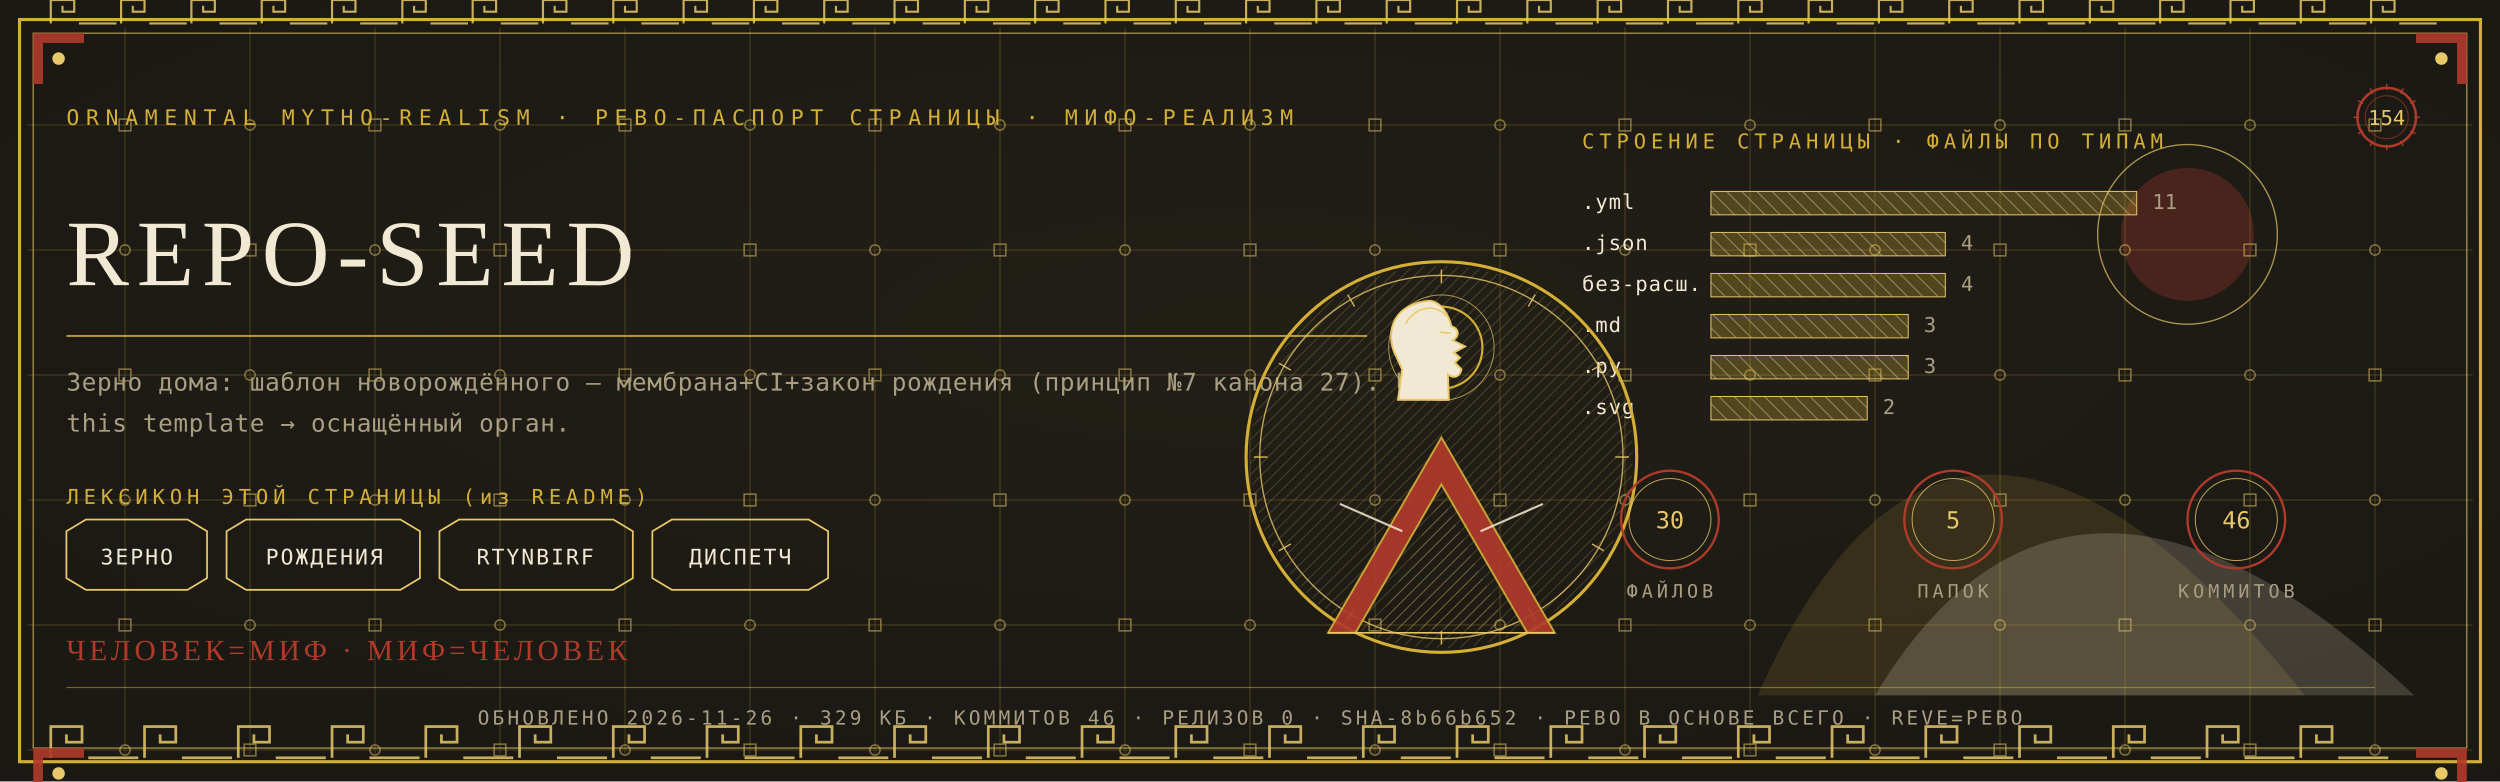
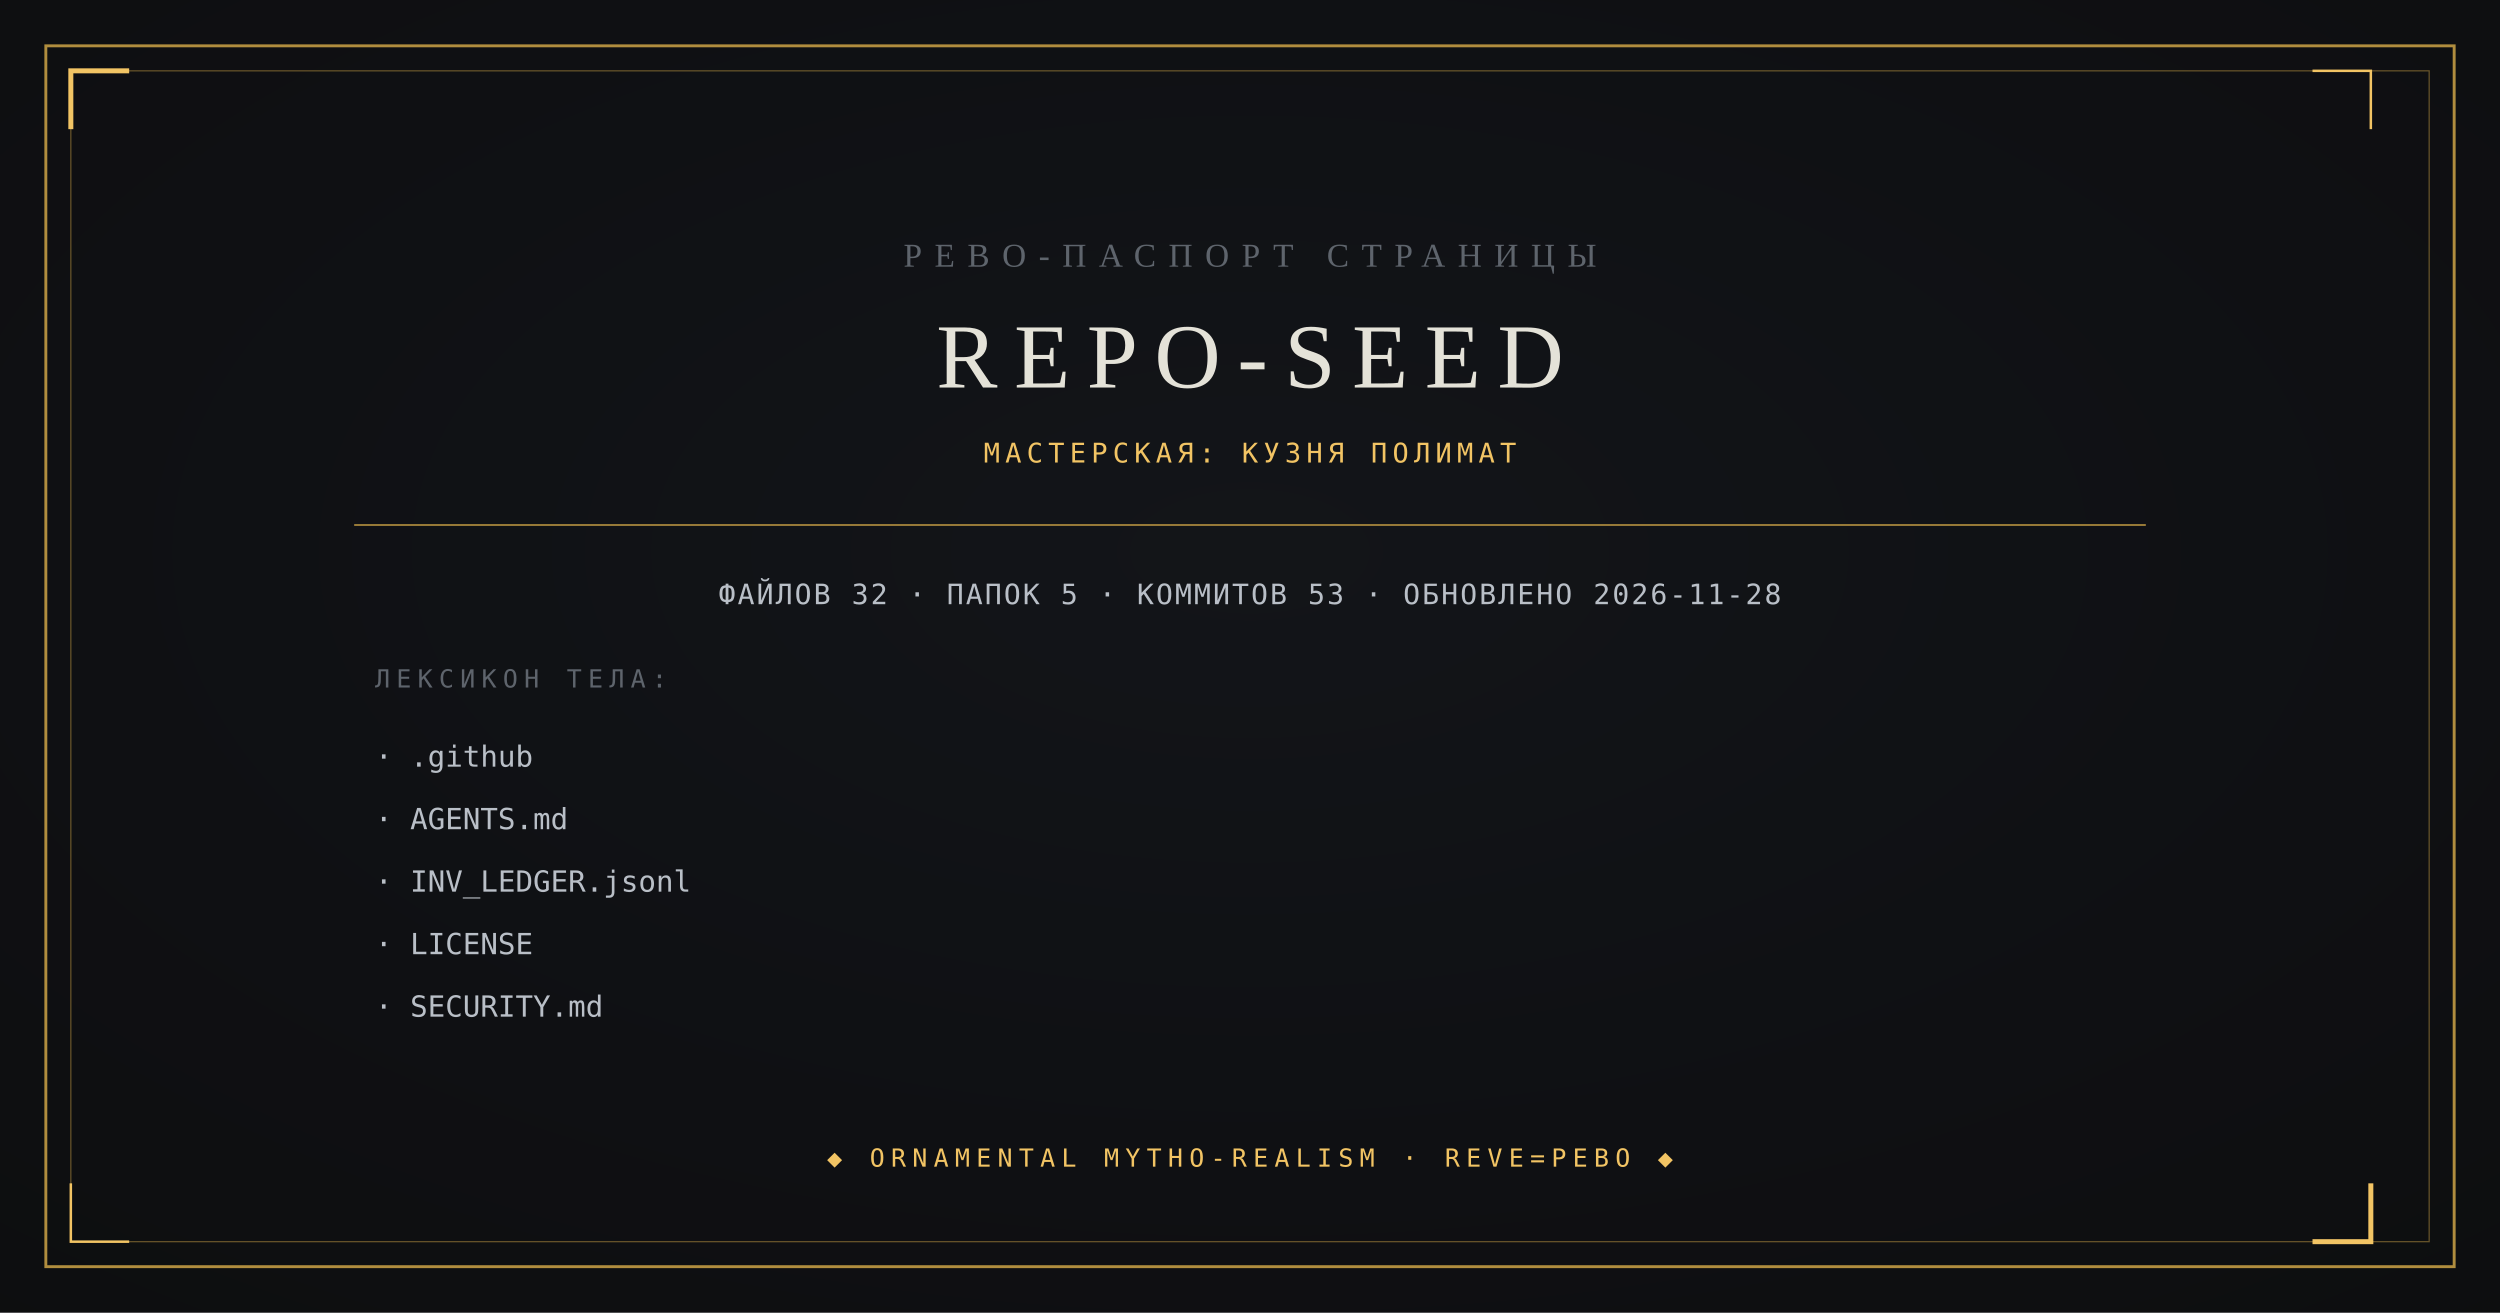
- <svg xmlns="http://www.w3.org/2000/svg" viewBox="0 0 1280 400" width="1280" height="400">
-   <defs>
-     <radialGradient id="rp154" cx="0.5" cy="0.42" r="1.1">
-       <stop offset="0" stop-color="#232017" />
-       <stop offset="1" stop-color="#171512" />
-     </radialGradient>
-     <pattern id="hatchm" width="4.2" height="4.2" patternUnits="userSpaceOnUse" patternTransform="rotate(45)">
-       <rect width="4.2" height="4.2" fill="none" />
-       <line x1="0" y1="0" x2="0" y2="4.2" stroke="#E8C868" stroke-width="0.5" />
-     </pattern>
-     <pattern id="hatchv" width="5.5" height="5.5" patternUnits="userSpaceOnUse" patternTransform="rotate(-45)">
-       <rect width="5.5" height="5.5" fill="none" />
-       <line x1="0" y1="0" x2="0" y2="5.5" stroke="#F2E9D4" stroke-width="0.5" />
-     </pattern>
-   </defs>
-   <rect width="1280" height="400" fill="#171512" />
-   <rect width="1280" height="400" fill="url(#rp154)" opacity="0.94" />
-   <path d="M 900 356 Q 1000 130 1180 356 Z" fill="#D4AF37" opacity="0.14" />
-   <path d="M 960 356 Q 1060 190 1236 356 Z" fill="#F2E9D4" opacity="0.18" />
-   <circle cx="1120" cy="120" r="34" fill="#B03A2A" opacity="0.30" />
-   <circle cx="1120" cy="120" r="46" fill="none" stroke="#E8C868" stroke-width="0.7" opacity="0.7" />
-   <g stroke="#D4AF37" stroke-width="0.45" opacity="0.30">
-     <line x1="64" y1="14" x2="64" y2="386" />
-     <line x1="128" y1="14" x2="128" y2="386" />
-     <line x1="192" y1="14" x2="192" y2="386" />
-     <line x1="256" y1="14" x2="256" y2="386" />
-     <line x1="320" y1="14" x2="320" y2="386" />
-     <line x1="384" y1="14" x2="384" y2="386" />
-     <line x1="448" y1="14" x2="448" y2="386" />
-     <line x1="512" y1="14" x2="512" y2="386" />
-     <line x1="576" y1="14" x2="576" y2="386" />
-     <line x1="640" y1="14" x2="640" y2="386" />
-     <line x1="704" y1="14" x2="704" y2="386" />
-     <line x1="768" y1="14" x2="768" y2="386" />
-     <line x1="832" y1="14" x2="832" y2="386" />
-     <line x1="896" y1="14" x2="896" y2="386" />
-     <line x1="960" y1="14" x2="960" y2="386" />
-     <line x1="1024" y1="14" x2="1024" y2="386" />
-     <line x1="1088" y1="14" x2="1088" y2="386" />
-     <line x1="1152" y1="14" x2="1152" y2="386" />
-     <line x1="1216" y1="14" x2="1216" y2="386" />
-     <line x1="14" y1="64" x2="1266" y2="64" />
-     <line x1="14" y1="128" x2="1266" y2="128" />
-     <line x1="14" y1="192" x2="1266" y2="192" />
-     <line x1="14" y1="256" x2="1266" y2="256" />
-     <line x1="14" y1="320" x2="1266" y2="320" />
-     <line x1="14" y1="384" x2="1266" y2="384" />
-   </g>
-   <g fill="none" stroke="#E8C868" stroke-width="0.8" opacity="0.5">
-     <rect x="61" y="61" width="6" height="6" />
-     <circle cx="64" cy="128" r="2.6" />
-     <rect x="61" y="189" width="6" height="6" />
-     <circle cx="64" cy="256" r="2.6" />
-     <rect x="61" y="317" width="6" height="6" />
-     <circle cx="64" cy="384" r="2.6" />
-     <circle cx="128" cy="64" r="2.6" />
-     <rect x="125" y="125" width="6" height="6" />
-     <circle cx="128" cy="192" r="2.6" />
-     <rect x="125" y="253" width="6" height="6" />
-     <circle cx="128" cy="320" r="2.6" />
-     <rect x="125" y="381" width="6" height="6" />
-     <rect x="189" y="61" width="6" height="6" />
-     <circle cx="192" cy="128" r="2.6" />
-     <rect x="189" y="189" width="6" height="6" />
-     <circle cx="192" cy="256" r="2.6" />
-     <rect x="189" y="317" width="6" height="6" />
-     <circle cx="192" cy="384" r="2.6" />
-     <circle cx="256" cy="64" r="2.6" />
-     <rect x="253" y="125" width="6" height="6" />
-     <circle cx="256" cy="192" r="2.6" />
-     <rect x="253" y="253" width="6" height="6" />
-     <circle cx="256" cy="320" r="2.6" />
-     <rect x="253" y="381" width="6" height="6" />
-     <rect x="317" y="61" width="6" height="6" />
-     <circle cx="320" cy="128" r="2.6" />
-     <rect x="317" y="189" width="6" height="6" />
-     <circle cx="320" cy="256" r="2.6" />
-     <rect x="317" y="317" width="6" height="6" />
-     <circle cx="320" cy="384" r="2.6" />
-     <circle cx="384" cy="64" r="2.6" />
-     <rect x="381" y="125" width="6" height="6" />
-     <circle cx="384" cy="192" r="2.6" />
-     <rect x="381" y="253" width="6" height="6" />
-     <circle cx="384" cy="320" r="2.6" />
-     <rect x="381" y="381" width="6" height="6" />
-     <rect x="445" y="61" width="6" height="6" />
-     <circle cx="448" cy="128" r="2.6" />
-     <rect x="445" y="189" width="6" height="6" />
-     <circle cx="448" cy="256" r="2.6" />
-     <rect x="445" y="317" width="6" height="6" />
-     <circle cx="448" cy="384" r="2.6" />
-     <circle cx="512" cy="64" r="2.6" />
-     <rect x="509" y="125" width="6" height="6" />
-     <circle cx="512" cy="192" r="2.6" />
-     <rect x="509" y="253" width="6" height="6" />
-     <circle cx="512" cy="320" r="2.6" />
-     <rect x="509" y="381" width="6" height="6" />
-     <rect x="573" y="61" width="6" height="6" />
-     <circle cx="576" cy="128" r="2.6" />
-     <rect x="573" y="189" width="6" height="6" />
-     <circle cx="576" cy="256" r="2.6" />
-     <rect x="573" y="317" width="6" height="6" />
-     <circle cx="576" cy="384" r="2.6" />
-     <circle cx="640" cy="64" r="2.6" />
-     <rect x="637" y="125" width="6" height="6" />
-     <circle cx="640" cy="192" r="2.6" />
-     <rect x="637" y="253" width="6" height="6" />
-     <circle cx="640" cy="320" r="2.6" />
-     <rect x="637" y="381" width="6" height="6" />
-     <rect x="701" y="61" width="6" height="6" />
-     <circle cx="704" cy="128" r="2.6" />
-     <rect x="701" y="189" width="6" height="6" />
-     <circle cx="704" cy="256" r="2.6" />
-     <rect x="701" y="317" width="6" height="6" />
-     <circle cx="704" cy="384" r="2.6" />
-     <circle cx="768" cy="64" r="2.6" />
-     <rect x="765" y="125" width="6" height="6" />
-     <circle cx="768" cy="192" r="2.6" />
-     <rect x="765" y="253" width="6" height="6" />
-     <circle cx="768" cy="320" r="2.6" />
-     <rect x="765" y="381" width="6" height="6" />
-     <rect x="829" y="61" width="6" height="6" />
-     <circle cx="832" cy="128" r="2.6" />
-     <rect x="829" y="189" width="6" height="6" />
-     <circle cx="832" cy="256" r="2.6" />
-     <rect x="829" y="317" width="6" height="6" />
-     <circle cx="832" cy="384" r="2.6" />
-     <circle cx="896" cy="64" r="2.6" />
-     <rect x="893" y="125" width="6" height="6" />
-     <circle cx="896" cy="192" r="2.6" />
-     <rect x="893" y="253" width="6" height="6" />
-     <circle cx="896" cy="320" r="2.6" />
-     <rect x="893" y="381" width="6" height="6" />
-     <rect x="957" y="61" width="6" height="6" />
-     <circle cx="960" cy="128" r="2.6" />
-     <rect x="957" y="189" width="6" height="6" />
-     <circle cx="960" cy="256" r="2.6" />
-     <rect x="957" y="317" width="6" height="6" />
-     <circle cx="960" cy="384" r="2.6" />
-     <circle cx="1024" cy="64" r="2.6" />
-     <rect x="1021" y="125" width="6" height="6" />
-     <circle cx="1024" cy="192" r="2.6" />
-     <rect x="1021" y="253" width="6" height="6" />
-     <circle cx="1024" cy="320" r="2.6" />
-     <rect x="1021" y="381" width="6" height="6" />
-     <rect x="1085" y="61" width="6" height="6" />
-     <circle cx="1088" cy="128" r="2.6" />
-     <rect x="1085" y="189" width="6" height="6" />
-     <circle cx="1088" cy="256" r="2.6" />
-     <rect x="1085" y="317" width="6" height="6" />
-     <circle cx="1088" cy="384" r="2.6" />
-     <circle cx="1152" cy="64" r="2.6" />
-     <rect x="1149" y="125" width="6" height="6" />
-     <circle cx="1152" cy="192" r="2.6" />
-     <rect x="1149" y="253" width="6" height="6" />
-     <circle cx="1152" cy="320" r="2.6" />
-     <rect x="1149" y="381" width="6" height="6" />
-     <rect x="1213" y="61" width="6" height="6" />
-     <circle cx="1216" cy="128" r="2.6" />
-     <rect x="1213" y="189" width="6" height="6" />
-     <circle cx="1216" cy="256" r="2.6" />
-     <rect x="1213" y="317" width="6" height="6" />
-     <circle cx="1216" cy="384" r="2.6" />
-   </g>
-   <rect x="10" y="10" width="1260" height="380" fill="none" stroke="#D4AF37" stroke-width="1.6" />
-   <rect x="17" y="17" width="1246" height="366" fill="none" stroke="#E8C868" stroke-width="0.6" opacity="0.75" />
-   <g fill="none" stroke="#E8C868" stroke-width="1.4" opacity="0.85">
-     <path d="M 26 388 L 26 372 L 42 372 L 42 380.0 L 34.0 380.0 L 34.0 376.0" />
-     <line x1="45.2" y1="388" x2="70.8" y2="388" />
-     <path d="M 74 388 L 74 372 L 90 372 L 90 380.0 L 82.0 380.0 L 82.0 376.0" />
-     <line x1="93.2" y1="388" x2="118.8" y2="388" />
-     <path d="M 122 388 L 122 372 L 138 372 L 138 380.0 L 130.0 380.0 L 130.0 376.0" />
-     <line x1="141.2" y1="388" x2="166.8" y2="388" />
-     <path d="M 170 388 L 170 372 L 186 372 L 186 380.0 L 178.0 380.0 L 178.0 376.0" />
-     <line x1="189.2" y1="388" x2="214.8" y2="388" />
-     <path d="M 218 388 L 218 372 L 234 372 L 234 380.0 L 226.0 380.0 L 226.0 376.0" />
-     <line x1="237.2" y1="388" x2="262.8" y2="388" />
-     <path d="M 266 388 L 266 372 L 282 372 L 282 380.0 L 274.0 380.0 L 274.0 376.0" />
-     <line x1="285.2" y1="388" x2="310.8" y2="388" />
-     <path d="M 314 388 L 314 372 L 330 372 L 330 380.0 L 322.0 380.0 L 322.0 376.0" />
-     <line x1="333.2" y1="388" x2="358.8" y2="388" />
-     <path d="M 362 388 L 362 372 L 378 372 L 378 380.0 L 370.0 380.0 L 370.0 376.0" />
-     <line x1="381.2" y1="388" x2="406.8" y2="388" />
-     <path d="M 410 388 L 410 372 L 426 372 L 426 380.0 L 418.0 380.0 L 418.0 376.0" />
-     <line x1="429.2" y1="388" x2="454.8" y2="388" />
-     <path d="M 458 388 L 458 372 L 474 372 L 474 380.0 L 466.0 380.0 L 466.0 376.0" />
-     <line x1="477.2" y1="388" x2="502.8" y2="388" />
-     <path d="M 506 388 L 506 372 L 522 372 L 522 380.0 L 514.0 380.0 L 514.0 376.0" />
-     <line x1="525.2" y1="388" x2="550.8" y2="388" />
-     <path d="M 554 388 L 554 372 L 570 372 L 570 380.0 L 562.0 380.0 L 562.0 376.0" />
-     <line x1="573.2" y1="388" x2="598.8" y2="388" />
-     <path d="M 602 388 L 602 372 L 618 372 L 618 380.0 L 610.0 380.0 L 610.0 376.0" />
-     <line x1="621.2" y1="388" x2="646.8" y2="388" />
-     <path d="M 650 388 L 650 372 L 666 372 L 666 380.0 L 658.0 380.0 L 658.0 376.0" />
-     <line x1="669.2" y1="388" x2="694.8" y2="388" />
-     <path d="M 698 388 L 698 372 L 714 372 L 714 380.0 L 706.0 380.0 L 706.0 376.0" />
-     <line x1="717.2" y1="388" x2="742.8" y2="388" />
-     <path d="M 746 388 L 746 372 L 762 372 L 762 380.0 L 754.0 380.0 L 754.0 376.0" />
-     <line x1="765.2" y1="388" x2="790.8" y2="388" />
-     <path d="M 794 388 L 794 372 L 810 372 L 810 380.0 L 802.0 380.0 L 802.0 376.0" />
-     <line x1="813.2" y1="388" x2="838.8" y2="388" />
-     <path d="M 842 388 L 842 372 L 858 372 L 858 380.0 L 850.0 380.0 L 850.0 376.0" />
-     <line x1="861.2" y1="388" x2="886.8" y2="388" />
-     <path d="M 890 388 L 890 372 L 906 372 L 906 380.0 L 898.0 380.0 L 898.0 376.0" />
-     <line x1="909.2" y1="388" x2="934.8" y2="388" />
-     <path d="M 938 388 L 938 372 L 954 372 L 954 380.0 L 946.0 380.0 L 946.0 376.0" />
-     <line x1="957.2" y1="388" x2="982.8" y2="388" />
-     <path d="M 986 388 L 986 372 L 1002 372 L 1002 380.0 L 994.0 380.0 L 994.0 376.0" />
-     <line x1="1005.2" y1="388" x2="1030.8" y2="388" />
-     <path d="M 1034 388 L 1034 372 L 1050 372 L 1050 380.0 L 1042.0 380.0 L 1042.0 376.0" />
-     <line x1="1053.2" y1="388" x2="1078.8" y2="388" />
-     <path d="M 1082 388 L 1082 372 L 1098 372 L 1098 380.0 L 1090.0 380.0 L 1090.0 376.0" />
-     <line x1="1101.2" y1="388" x2="1126.8" y2="388" />
-     <path d="M 1130 388 L 1130 372 L 1146 372 L 1146 380.0 L 1138.0 380.0 L 1138.0 376.0" />
-     <line x1="1149.2" y1="388" x2="1174.8" y2="388" />
-     <path d="M 1178 388 L 1178 372 L 1194 372 L 1194 380.0 L 1186.0 380.0 L 1186.0 376.0" />
-     <line x1="1197.2" y1="388" x2="1222.8" y2="388" />
-   </g>
-   <g fill="none" stroke="#E8C868" stroke-width="1.1" opacity="0.85">
-     <path d="M 26 12 L 26 0 L 38 0 L 38 6.0 L 32.0 6.0 L 32.0 3.0" />
-     <line x1="40.4" y1="12" x2="59.6" y2="12" />
-     <path d="M 62 12 L 62 0 L 74 0 L 74 6.0 L 68.0 6.0 L 68.0 3.0" />
-     <line x1="76.4" y1="12" x2="95.6" y2="12" />
-     <path d="M 98 12 L 98 0 L 110 0 L 110 6.0 L 104.0 6.0 L 104.0 3.0" />
-     <line x1="112.4" y1="12" x2="131.6" y2="12" />
-     <path d="M 134 12 L 134 0 L 146 0 L 146 6.0 L 140.0 6.0 L 140.0 3.0" />
-     <line x1="148.4" y1="12" x2="167.6" y2="12" />
-     <path d="M 170 12 L 170 0 L 182 0 L 182 6.0 L 176.0 6.0 L 176.0 3.0" />
-     <line x1="184.4" y1="12" x2="203.6" y2="12" />
-     <path d="M 206 12 L 206 0 L 218 0 L 218 6.0 L 212.0 6.0 L 212.0 3.0" />
-     <line x1="220.4" y1="12" x2="239.6" y2="12" />
-     <path d="M 242 12 L 242 0 L 254 0 L 254 6.0 L 248.0 6.0 L 248.0 3.0" />
-     <line x1="256.4" y1="12" x2="275.6" y2="12" />
-     <path d="M 278 12 L 278 0 L 290 0 L 290 6.0 L 284.0 6.0 L 284.0 3.0" />
-     <line x1="292.4" y1="12" x2="311.6" y2="12" />
-     <path d="M 314 12 L 314 0 L 326 0 L 326 6.0 L 320.0 6.0 L 320.0 3.0" />
-     <line x1="328.4" y1="12" x2="347.6" y2="12" />
-     <path d="M 350 12 L 350 0 L 362 0 L 362 6.0 L 356.0 6.0 L 356.0 3.0" />
-     <line x1="364.4" y1="12" x2="383.6" y2="12" />
-     <path d="M 386 12 L 386 0 L 398 0 L 398 6.0 L 392.0 6.0 L 392.0 3.0" />
-     <line x1="400.4" y1="12" x2="419.6" y2="12" />
-     <path d="M 422 12 L 422 0 L 434 0 L 434 6.0 L 428.0 6.0 L 428.0 3.0" />
-     <line x1="436.4" y1="12" x2="455.6" y2="12" />
-     <path d="M 458 12 L 458 0 L 470 0 L 470 6.0 L 464.0 6.0 L 464.0 3.0" />
-     <line x1="472.4" y1="12" x2="491.6" y2="12" />
-     <path d="M 494 12 L 494 0 L 506 0 L 506 6.0 L 500.0 6.0 L 500.0 3.0" />
-     <line x1="508.4" y1="12" x2="527.6" y2="12" />
-     <path d="M 530 12 L 530 0 L 542 0 L 542 6.0 L 536.0 6.0 L 536.0 3.0" />
-     <line x1="544.4" y1="12" x2="563.6" y2="12" />
-     <path d="M 566 12 L 566 0 L 578 0 L 578 6.0 L 572.0 6.0 L 572.0 3.0" />
-     <line x1="580.4" y1="12" x2="599.6" y2="12" />
-     <path d="M 602 12 L 602 0 L 614 0 L 614 6.0 L 608.0 6.0 L 608.0 3.0" />
-     <line x1="616.4" y1="12" x2="635.6" y2="12" />
-     <path d="M 638 12 L 638 0 L 650 0 L 650 6.0 L 644.0 6.0 L 644.0 3.0" />
-     <line x1="652.4" y1="12" x2="671.6" y2="12" />
-     <path d="M 674 12 L 674 0 L 686 0 L 686 6.0 L 680.0 6.0 L 680.0 3.0" />
-     <line x1="688.4" y1="12" x2="707.6" y2="12" />
-     <path d="M 710 12 L 710 0 L 722 0 L 722 6.0 L 716.0 6.0 L 716.0 3.0" />
-     <line x1="724.4" y1="12" x2="743.6" y2="12" />
-     <path d="M 746 12 L 746 0 L 758 0 L 758 6.0 L 752.0 6.0 L 752.0 3.0" />
-     <line x1="760.4" y1="12" x2="779.6" y2="12" />
-     <path d="M 782 12 L 782 0 L 794 0 L 794 6.0 L 788.0 6.0 L 788.0 3.0" />
-     <line x1="796.4" y1="12" x2="815.6" y2="12" />
-     <path d="M 818 12 L 818 0 L 830 0 L 830 6.0 L 824.0 6.0 L 824.0 3.0" />
-     <line x1="832.4" y1="12" x2="851.6" y2="12" />
-     <path d="M 854 12 L 854 0 L 866 0 L 866 6.0 L 860.0 6.0 L 860.0 3.0" />
-     <line x1="868.4" y1="12" x2="887.6" y2="12" />
-     <path d="M 890 12 L 890 0 L 902 0 L 902 6.0 L 896.0 6.0 L 896.0 3.0" />
-     <line x1="904.4" y1="12" x2="923.6" y2="12" />
-     <path d="M 926 12 L 926 0 L 938 0 L 938 6.0 L 932.0 6.0 L 932.0 3.0" />
-     <line x1="940.4" y1="12" x2="959.6" y2="12" />
-     <path d="M 962 12 L 962 0 L 974 0 L 974 6.0 L 968.0 6.0 L 968.0 3.0" />
-     <line x1="976.4" y1="12" x2="995.6" y2="12" />
-     <path d="M 998 12 L 998 0 L 1010 0 L 1010 6.0 L 1004.0 6.0 L 1004.0 3.0" />
-     <line x1="1012.4" y1="12" x2="1031.6" y2="12" />
-     <path d="M 1034 12 L 1034 0 L 1046 0 L 1046 6.0 L 1040.0 6.0 L 1040.0 3.0" />
-     <line x1="1048.4" y1="12" x2="1067.6" y2="12" />
-     <path d="M 1070 12 L 1070 0 L 1082 0 L 1082 6.0 L 1076.0 6.0 L 1076.0 3.0" />
-     <line x1="1084.4" y1="12" x2="1103.6" y2="12" />
-     <path d="M 1106 12 L 1106 0 L 1118 0 L 1118 6.0 L 1112.0 6.0 L 1112.0 3.0" />
-     <line x1="1120.4" y1="12" x2="1139.6" y2="12" />
-     <path d="M 1142 12 L 1142 0 L 1154 0 L 1154 6.0 L 1148.0 6.0 L 1148.0 3.0" />
-     <line x1="1156.4" y1="12" x2="1175.6" y2="12" />
-     <path d="M 1178 12 L 1178 0 L 1190 0 L 1190 6.0 L 1184.0 6.0 L 1184.0 3.0" />
-     <line x1="1192.4" y1="12" x2="1211.6" y2="12" />
-     <path d="M 1214 12 L 1214 0 L 1226 0 L 1226 6.0 L 1220.0 6.0 L 1220.0 3.0" />
-     <line x1="1228.4" y1="12" x2="1247.6" y2="12" />
-   </g>
-   <g transform="translate(17,17) scale(1,1)">
-     <path d="M 0 0 L 26 0 L 26 5 L 5 5 L 5 26 L 0 26 Z" fill="#B03A2A" opacity="0.9" />
-     <circle cx="13" cy="13" r="3.2" fill="#E8C868" />
-   </g>
-   <g transform="translate(1263,17) scale(-1,1)">
-     <path d="M 0 0 L 26 0 L 26 5 L 5 5 L 5 26 L 0 26 Z" fill="#B03A2A" opacity="0.9" />
-     <circle cx="13" cy="13" r="3.2" fill="#E8C868" />
-   </g>
-   <g transform="translate(17,383) scale(1,1)">
-     <path d="M 0 0 L 26 0 L 26 5 L 5 5 L 5 26 L 0 26 Z" fill="#B03A2A" opacity="0.9" />
-     <circle cx="13" cy="13" r="3.2" fill="#E8C868" />
-   </g>
-   <g transform="translate(1263,383) scale(-1,1)">
-     <path d="M 0 0 L 26 0 L 26 5 L 5 5 L 5 26 L 0 26 Z" fill="#B03A2A" opacity="0.9" />
-     <circle cx="13" cy="13" r="3.2" fill="#E8C868" />
-   </g>
-   <text x="34" y="64" font-family="'Cascadia Mono', ui-monospace, Consolas, monospace" font-size="11" fill="#D4AF37" letter-spacing="3.4">ORNAMENTAL MYTHO-REALISM · РЕВО-ПАСПОРТ СТРАНИЦЫ · МИФО-РЕАЛИЗМ</text>
-   <g transform="translate(1222,60)">
-     <circle r="15" fill="none" stroke="#B03A2A" stroke-width="1.3" />
-     <circle r="11" fill="none" stroke="#B03A2A" stroke-width="0.55" opacity="0.6" />
-     <text y="4" text-anchor="middle" font-family="'Cascadia Mono', ui-monospace, Consolas, monospace" font-size="10.5" fill="#E8C868">154</text>
-     <g stroke="#B03A2A" stroke-width="0.7">
-       <line x1="0" y1="-17" x2="0" y2="-14" transform="rotate(0)" />
-       <line x1="0" y1="-17" x2="0" y2="-14" transform="rotate(30)" />
-       <line x1="0" y1="-17" x2="0" y2="-14" transform="rotate(60)" />
-       <line x1="0" y1="-17" x2="0" y2="-14" transform="rotate(90)" />
-       <line x1="0" y1="-17" x2="0" y2="-14" transform="rotate(120)" />
-       <line x1="0" y1="-17" x2="0" y2="-14" transform="rotate(150)" />
-       <line x1="0" y1="-17" x2="0" y2="-14" transform="rotate(180)" />
-       <line x1="0" y1="-17" x2="0" y2="-14" transform="rotate(210)" />
-       <line x1="0" y1="-17" x2="0" y2="-14" transform="rotate(240)" />
-       <line x1="0" y1="-17" x2="0" y2="-14" transform="rotate(270)" />
-       <line x1="0" y1="-17" x2="0" y2="-14" transform="rotate(300)" />
-       <line x1="0" y1="-17" x2="0" y2="-14" transform="rotate(330)" />
-     </g>
-   </g>
-   <text x="34" y="146" font-family="Georgia, 'Times New Roman', serif" font-size="48.0" fill="#F2E9D4" letter-spacing="4">REPO-SEED</text>
-   <line x1="34" y1="172" x2="700" y2="172" stroke="#D4AF37" stroke-width="1" opacity="0.85" />
-   <text x="34" y="200" font-family="'Cascadia Mono', ui-monospace, Consolas, monospace" font-size="12.5" fill="#A99E82" letter-spacing="0.3">Зерно дома: шаблон новорождённого — мембрана+CI+закон рождения (принцип №7 канона 27). Use</text>
-   <text x="34" y="221" font-family="'Cascadia Mono', ui-monospace, Consolas, monospace" font-size="12.5" fill="#A99E82" letter-spacing="0.3">this template → оснащённый орган.</text>
-   <text x="34" y="258" font-family="'Cascadia Mono', ui-monospace, Consolas, monospace" font-size="10.5" fill="#D4AF37" letter-spacing="2.5">ЛЕКСИКОН ЭТОЙ СТРАНИЦЫ (из README)</text>
-   <path d="M 34 272 L 44 266 L 96 266 L 106 272 L 106 296 L 96 302 L 44 302 L 34 296 Z" fill="none" stroke="#E8C868" stroke-width="0.9" />
-   <text x="70" y="289" text-anchor="middle" font-family="'Cascadia Mono', ui-monospace, Consolas, monospace" font-size="11" fill="#F2E9D4" letter-spacing="1">ЗЕРНО</text>
-   <path d="M 116 272 L 126 266 L 205 266 L 215 272 L 215 296 L 205 302 L 126 302 L 116 296 Z" fill="none" stroke="#E8C868" stroke-width="0.9" />
-   <text x="166" y="289" text-anchor="middle" font-family="'Cascadia Mono', ui-monospace, Consolas, monospace" font-size="11" fill="#F2E9D4" letter-spacing="1">РОЖДЕНИЯ</text>
-   <path d="M 225 272 L 235 266 L 314 266 L 324 272 L 324 296 L 314 302 L 235 302 L 225 296 Z" fill="none" stroke="#E8C868" stroke-width="0.9" />
-   <text x="274" y="289" text-anchor="middle" font-family="'Cascadia Mono', ui-monospace, Consolas, monospace" font-size="11" fill="#F2E9D4" letter-spacing="1">RTYNBIRF</text>
-   <path d="M 334 272 L 344 266 L 414 266 L 424 272 L 424 296 L 414 302 L 344 302 L 334 296 Z" fill="none" stroke="#E8C868" stroke-width="0.9" />
-   <text x="379" y="289" text-anchor="middle" font-family="'Cascadia Mono', ui-monospace, Consolas, monospace" font-size="11" fill="#F2E9D4" letter-spacing="1">ДИСПЕТЧ</text>
-   <text x="810" y="76" font-family="'Cascadia Mono', ui-monospace, Consolas, monospace" font-size="10.5" fill="#D4AF37" letter-spacing="2.5">СТРОЕНИЕ СТРАНИЦЫ · ФАЙЛЫ ПО ТИПАМ</text>
-   <text x="810" y="107" font-family="'Cascadia Mono', ui-monospace, Consolas, monospace" font-size="10.5" fill="#F2E9D4" letter-spacing="0.5">.yml</text>
-   <rect x="876" y="98" width="218" height="12" fill="url(#hatchv)" opacity="0.9" />
-   <rect x="876" y="98" width="218" height="12" fill="#D4AF37" opacity="0.28" />
-   <rect x="876" y="98" width="218" height="12" fill="none" stroke="#E8C868" stroke-width="0.5" />
-   <text x="1102" y="107" font-family="'Cascadia Mono', ui-monospace, Consolas, monospace" font-size="10.5" fill="#A99E82">11</text>
-   <text x="810" y="128" font-family="'Cascadia Mono', ui-monospace, Consolas, monospace" font-size="10.5" fill="#F2E9D4" letter-spacing="0.5">.json</text>
-   <rect x="876" y="119" width="120" height="12" fill="url(#hatchv)" opacity="0.9" />
-   <rect x="876" y="119" width="120" height="12" fill="#D4AF37" opacity="0.28" />
-   <rect x="876" y="119" width="120" height="12" fill="none" stroke="#E8C868" stroke-width="0.5" />
-   <text x="1004" y="128" font-family="'Cascadia Mono', ui-monospace, Consolas, monospace" font-size="10.5" fill="#A99E82">4</text>
-   <text x="810" y="149" font-family="'Cascadia Mono', ui-monospace, Consolas, monospace" font-size="10.5" fill="#F2E9D4" letter-spacing="0.5">без-расш.</text>
-   <rect x="876" y="140" width="120" height="12" fill="url(#hatchv)" opacity="0.9" />
-   <rect x="876" y="140" width="120" height="12" fill="#D4AF37" opacity="0.28" />
-   <rect x="876" y="140" width="120" height="12" fill="none" stroke="#E8C868" stroke-width="0.5" />
-   <text x="1004" y="149" font-family="'Cascadia Mono', ui-monospace, Consolas, monospace" font-size="10.5" fill="#A99E82">4</text>
-   <text x="810" y="170" font-family="'Cascadia Mono', ui-monospace, Consolas, monospace" font-size="10.5" fill="#F2E9D4" letter-spacing="0.5">.md</text>
-   <rect x="876" y="161" width="101" height="12" fill="url(#hatchv)" opacity="0.9" />
-   <rect x="876" y="161" width="101" height="12" fill="#D4AF37" opacity="0.28" />
-   <rect x="876" y="161" width="101" height="12" fill="none" stroke="#E8C868" stroke-width="0.5" />
-   <text x="985" y="170" font-family="'Cascadia Mono', ui-monospace, Consolas, monospace" font-size="10.5" fill="#A99E82">3</text>
-   <text x="810" y="191" font-family="'Cascadia Mono', ui-monospace, Consolas, monospace" font-size="10.5" fill="#F2E9D4" letter-spacing="0.5">.py</text>
-   <rect x="876" y="182" width="101" height="12" fill="url(#hatchv)" opacity="0.9" />
-   <rect x="876" y="182" width="101" height="12" fill="#D4AF37" opacity="0.28" />
-   <rect x="876" y="182" width="101" height="12" fill="none" stroke="#E8C868" stroke-width="0.5" />
-   <text x="985" y="191" font-family="'Cascadia Mono', ui-monospace, Consolas, monospace" font-size="10.5" fill="#A99E82">3</text>
-   <text x="810" y="212" font-family="'Cascadia Mono', ui-monospace, Consolas, monospace" font-size="10.5" fill="#F2E9D4" letter-spacing="0.5">.svg</text>
-   <rect x="876" y="203" width="80" height="12" fill="url(#hatchv)" opacity="0.9" />
-   <rect x="876" y="203" width="80" height="12" fill="#D4AF37" opacity="0.28" />
-   <rect x="876" y="203" width="80" height="12" fill="none" stroke="#E8C868" stroke-width="0.5" />
-   <text x="964" y="212" font-family="'Cascadia Mono', ui-monospace, Consolas, monospace" font-size="10.5" fill="#A99E82">2</text>
-   <g transform="translate(738,234)">
-     <circle r="100" fill="none" stroke="#D4AF37" stroke-width="1.6" />
-     <circle r="93" fill="none" stroke="#E8C868" stroke-width="0.7" opacity="0.8" />
-     <circle r="98" fill="url(#hatchm)" opacity="0.4" />
-     <g stroke="#E8C868" stroke-width="0.7" opacity="0.9">
-       <line x1="0" y1="-96" x2="0" y2="-89" transform="rotate(0)" />
-       <line x1="0" y1="-96" x2="0" y2="-89" transform="rotate(30)" />
-       <line x1="0" y1="-96" x2="0" y2="-89" transform="rotate(60)" />
-       <line x1="0" y1="-96" x2="0" y2="-89" transform="rotate(90)" />
-       <line x1="0" y1="-96" x2="0" y2="-89" transform="rotate(120)" />
-       <line x1="0" y1="-96" x2="0" y2="-89" transform="rotate(150)" />
-       <line x1="0" y1="-96" x2="0" y2="-89" transform="rotate(180)" />
-       <line x1="0" y1="-96" x2="0" y2="-89" transform="rotate(210)" />
-       <line x1="0" y1="-96" x2="0" y2="-89" transform="rotate(240)" />
-       <line x1="0" y1="-96" x2="0" y2="-89" transform="rotate(270)" />
-       <line x1="0" y1="-96" x2="0" y2="-89" transform="rotate(300)" />
-       <line x1="0" y1="-96" x2="0" y2="-89" transform="rotate(330)" />
-     </g>
-     <circle cy="-56" r="21" fill="none" stroke="#D4AF37" stroke-width="1.1" />
-     <circle cy="-56" r="27" fill="none" stroke="#E8C868" stroke-width="0.5" opacity="0.7" />
-     <path d="M -6.0 -80.0 C -23.5 -78.7 -28.7 -65.7 -24.3 -54.0 L -20.1 -44.9 L -22.2 -29.3 L 3.8 -29.3 L 3.3 -42.3 C 6.9 -39.7 9.5 -41.5 10.3 -44.9 L 6.9 -48.3 L 9.5 -50.9 L 6.4 -53.5 L 12.1 -56.6 L 5.9 -59.7 C 9.5 -62.3 9.0 -65.7 5.1 -67.0 C 3.8 -72.7 -0.1 -79.5 -6.0 -80.0 Z" fill="#F2E9D4" stroke="#E8C868" stroke-width="1.0" />
-     <g fill="none" stroke="#E8C868" stroke-width="0.8" opacity="0.95">
-       <path d="M -18.3 -68.3 C -13.1 -77.4 -2.7 -78.7 2.5 -72.2" />
-       <path d="M -0.9 -63.9 L 4.8 -63.4" />
-     </g>
-     <path d="M -58.0 90.0 L 0 -10.0 L 58.0 90.0 L 44.0 90.0 L 0 14.0 L -44.0 90.0 Z" fill="#B03A2A" opacity="0.92" stroke="#D4AF37" stroke-width="1.0" />
-     <path d="M -34.0 88.0 L 0 20.0 L 34.0 88.0" fill="url(#hatchm)" opacity="0.5" stroke="none" />
-     <path d="M -58.0 90.0 L 58.0 90.0" fill="none" stroke="#E8C868" stroke-width="0.8" />
-     <path d="M -52.0 24.0 L -20.0 38.0" fill="none" stroke="#F2E9D4" stroke-width="1.1" opacity="0.85" />
-     <path d="M 52.0 24.0 L 20.0 38.0" fill="none" stroke="#F2E9D4" stroke-width="1.1" opacity="0.85" />
-   </g>
-   <g transform="translate(855,266)">
-     <circle r="25" fill="none" stroke="#B03A2A" stroke-width="1.2" />
-     <circle r="21" fill="none" stroke="#E8C868" stroke-width="0.5" opacity="0.8" />
-     <text y="4.5" text-anchor="middle" font-family="'Cascadia Mono', ui-monospace, Consolas, monospace" font-size="12" fill="#E8C868">30</text>
-     <text y="40" text-anchor="middle" font-family="'Cascadia Mono', ui-monospace, Consolas, monospace" font-size="9.5" fill="#A99E82" letter-spacing="2">ФАЙЛОВ</text>
-   </g>
-   <g transform="translate(1000,266)">
-     <circle r="25" fill="none" stroke="#B03A2A" stroke-width="1.2" />
-     <circle r="21" fill="none" stroke="#E8C868" stroke-width="0.5" opacity="0.8" />
-     <text y="4.5" text-anchor="middle" font-family="'Cascadia Mono', ui-monospace, Consolas, monospace" font-size="12" fill="#E8C868">5</text>
-     <text y="40" text-anchor="middle" font-family="'Cascadia Mono', ui-monospace, Consolas, monospace" font-size="9.5" fill="#A99E82" letter-spacing="2">ПАПОК</text>
-   </g>
-   <g transform="translate(1145,266)">
-     <circle r="25" fill="none" stroke="#B03A2A" stroke-width="1.2" />
-     <circle r="21" fill="none" stroke="#E8C868" stroke-width="0.5" opacity="0.8" />
-     <text y="4.5" text-anchor="middle" font-family="'Cascadia Mono', ui-monospace, Consolas, monospace" font-size="12" fill="#E8C868">46</text>
-     <text y="40" text-anchor="middle" font-family="'Cascadia Mono', ui-monospace, Consolas, monospace" font-size="9.5" fill="#A99E82" letter-spacing="2">КОММИТОВ</text>
-   </g>
-   <text x="34" y="338" font-family="Georgia, 'Times New Roman', serif" font-size="15" fill="#B03A2A" letter-spacing="2">ЧЕЛОВЕК=МИФ · МИФ=ЧЕЛОВЕК</text>
-   <line x1="34" y1="352" x2="1216" y2="352" stroke="#D4AF37" stroke-width="0.6" opacity="0.5" />
-   <text x="640" y="371" text-anchor="middle" font-family="'Cascadia Mono', ui-monospace, Consolas, monospace" font-size="10" fill="#A99E82" letter-spacing="1.6">ОБНОВЛЕНО 2026-11-26 · 329 КБ · КОММИТОВ 46 · РЕЛИЗОВ 0 · SHA-8b66b652 · РЕВО В ОСНОВЕ ВСЕГО · REVE=РЕВО</text>
+ <svg xmlns="http://www.w3.org/2000/svg" viewBox="0 0 1200 630" width="1200" height="630">
+   <rect width="1200" height="630" fill="#0B0C0E" />
+   <radialGradient id="v" cx="0.5" cy="0.42" r="0.95">
+     <stop offset="0" stop-color="#14161A" />
+     <stop offset="1" stop-color="#0B0C0E" />
+   </radialGradient>
+   <rect width="1200" height="630" fill="url(#v)" opacity="0.9" />
+   <rect x="22" y="22" width="1156" height="586" fill="none" stroke="#B08D3E" stroke-width="1.4" />
+   <rect x="34" y="34" width="1132" height="562" fill="none" stroke="#B08D3E" stroke-width="0.6" opacity="0.55" />
+   <path d="M 34 62 L 34 34 L 62 34" fill="none" stroke="#F2C464" stroke-width="2.4" />
+   <path d="M 1138 568 L 1138 596 L 1110 596" fill="none" stroke="#F2C464" stroke-width="2.4" />
+   <path d="M 1138 62 L 1138 34 L 1110 34" fill="none" stroke="#F2C464" stroke-width="1.2" />
+   <path d="M 62 596 L 34 596 L 34 568" fill="none" stroke="#F2C464" stroke-width="1.2" />
+   <text x="600" y="128" text-anchor="middle" font-family="Georgia, 'Times New Roman', serif" font-size="16" fill="#5E646C" letter-spacing="6">РЕВО-ПАСПОРТ СТРАНИЦЫ</text>
+   <text x="600" y="186" text-anchor="middle" font-family="Georgia, 'Times New Roman', serif" font-size="44" fill="#E4E2D8" letter-spacing="8">REPO-SEED</text>
+   <text x="600" y="222" text-anchor="middle" font-family="ui-monospace, Consolas, monospace" font-size="13" fill="#F2C464" letter-spacing="2.5">МАСТЕРСКАЯ: КУЗНЯ ПОЛИМАТ</text>
+   <line x1="170" y1="252" x2="1030" y2="252" stroke="#B08D3E" stroke-width="0.8" />
+   <text x="600" y="290" text-anchor="middle" font-family="ui-monospace, Consolas, monospace" font-size="13.5" fill="#B9BFC7" letter-spacing="1">ФАЙЛОВ 32 · ПАПОК 5 · КОММИТОВ 53 · ОБНОВЛЕНО 2026-11-28</text>
+   <text x="180" y="330" font-family="ui-monospace, Consolas, monospace" font-size="12" fill="#5E646C" letter-spacing="3">ЛЕКСИКОН ТЕЛА:</text>
+   <text x="180" y="368" font-family="ui-monospace, Consolas, monospace" font-size="14" fill="#B9BFC7">· .github</text>
+   <text x="180" y="398" font-family="ui-monospace, Consolas, monospace" font-size="14" fill="#B9BFC7">· AGENTS.md</text>
+   <text x="180" y="428" font-family="ui-monospace, Consolas, monospace" font-size="14" fill="#B9BFC7">· INV_LEDGER.jsonl</text>
+   <text x="180" y="458" font-family="ui-monospace, Consolas, monospace" font-size="14" fill="#B9BFC7">· LICENSE</text>
+   <text x="180" y="488" font-family="ui-monospace, Consolas, monospace" font-size="14" fill="#B9BFC7">· SECURITY.md</text>
+   <text x="600" y="560" text-anchor="middle" font-family="ui-monospace, Consolas, monospace" font-size="12" fill="#F2C464" letter-spacing="3">◆ ORNAMENTAL MYTHO-REALISM · REVE=РЕВО ◆</text>
</svg>
